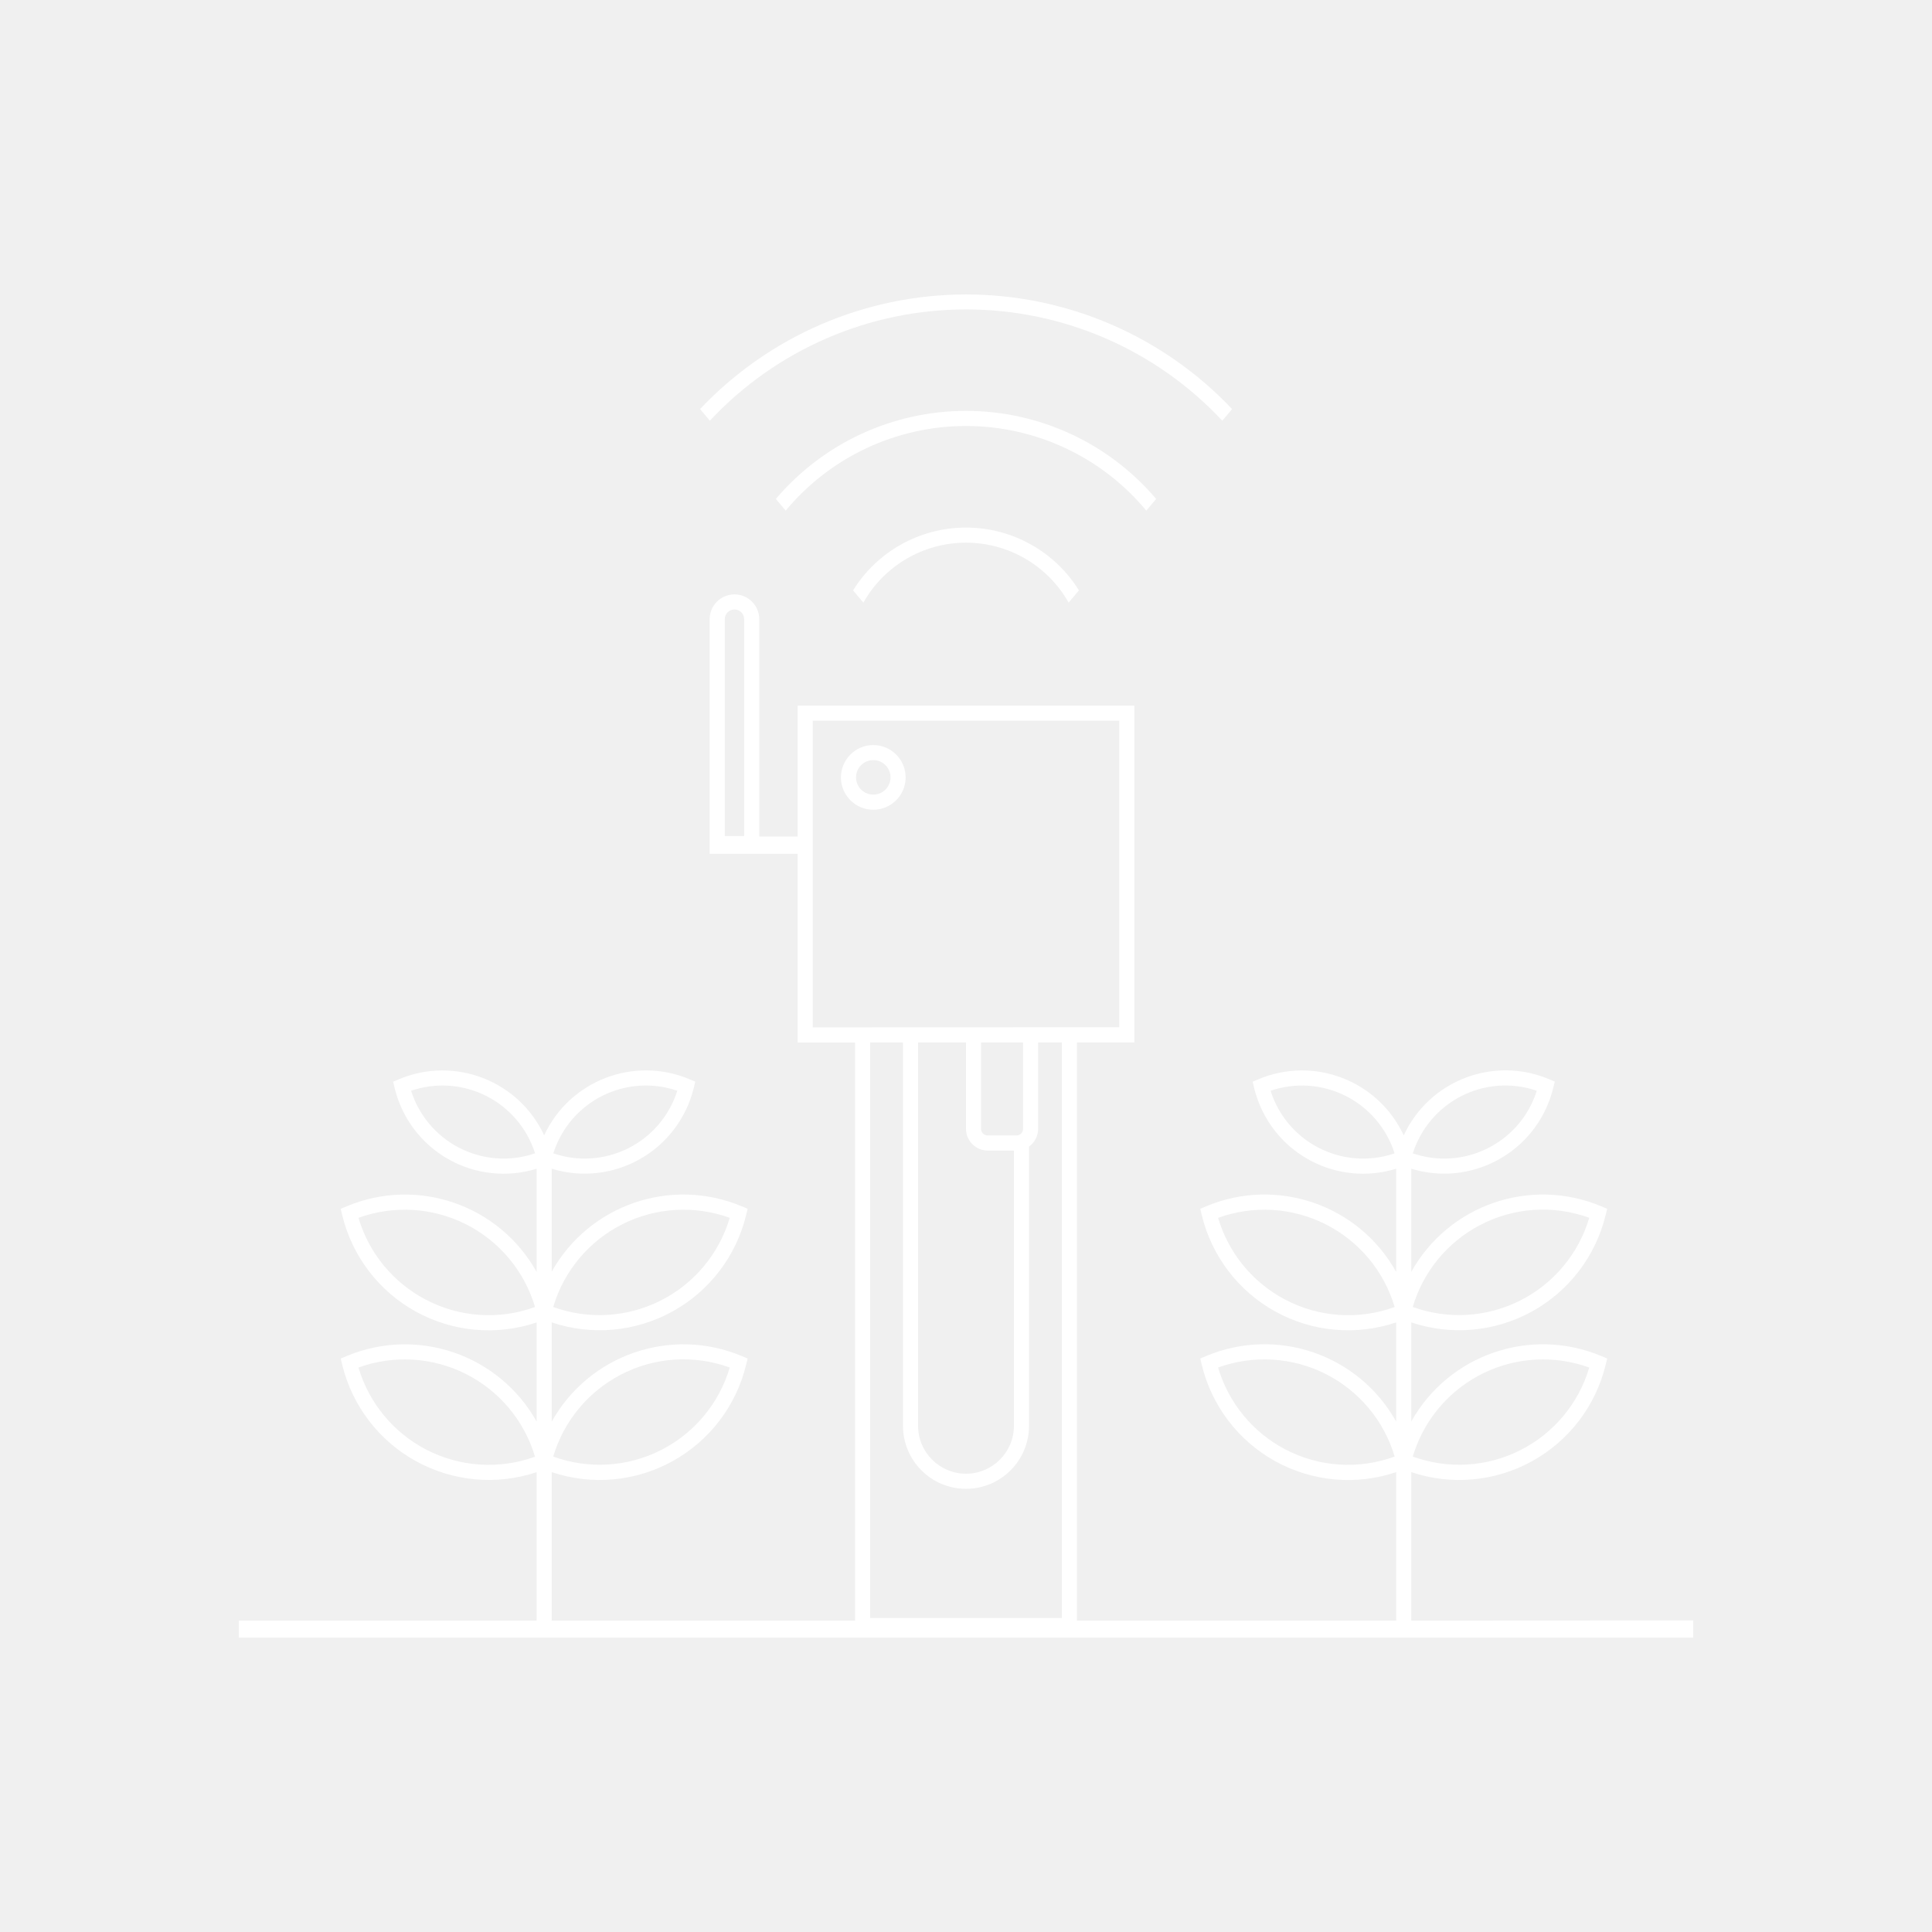
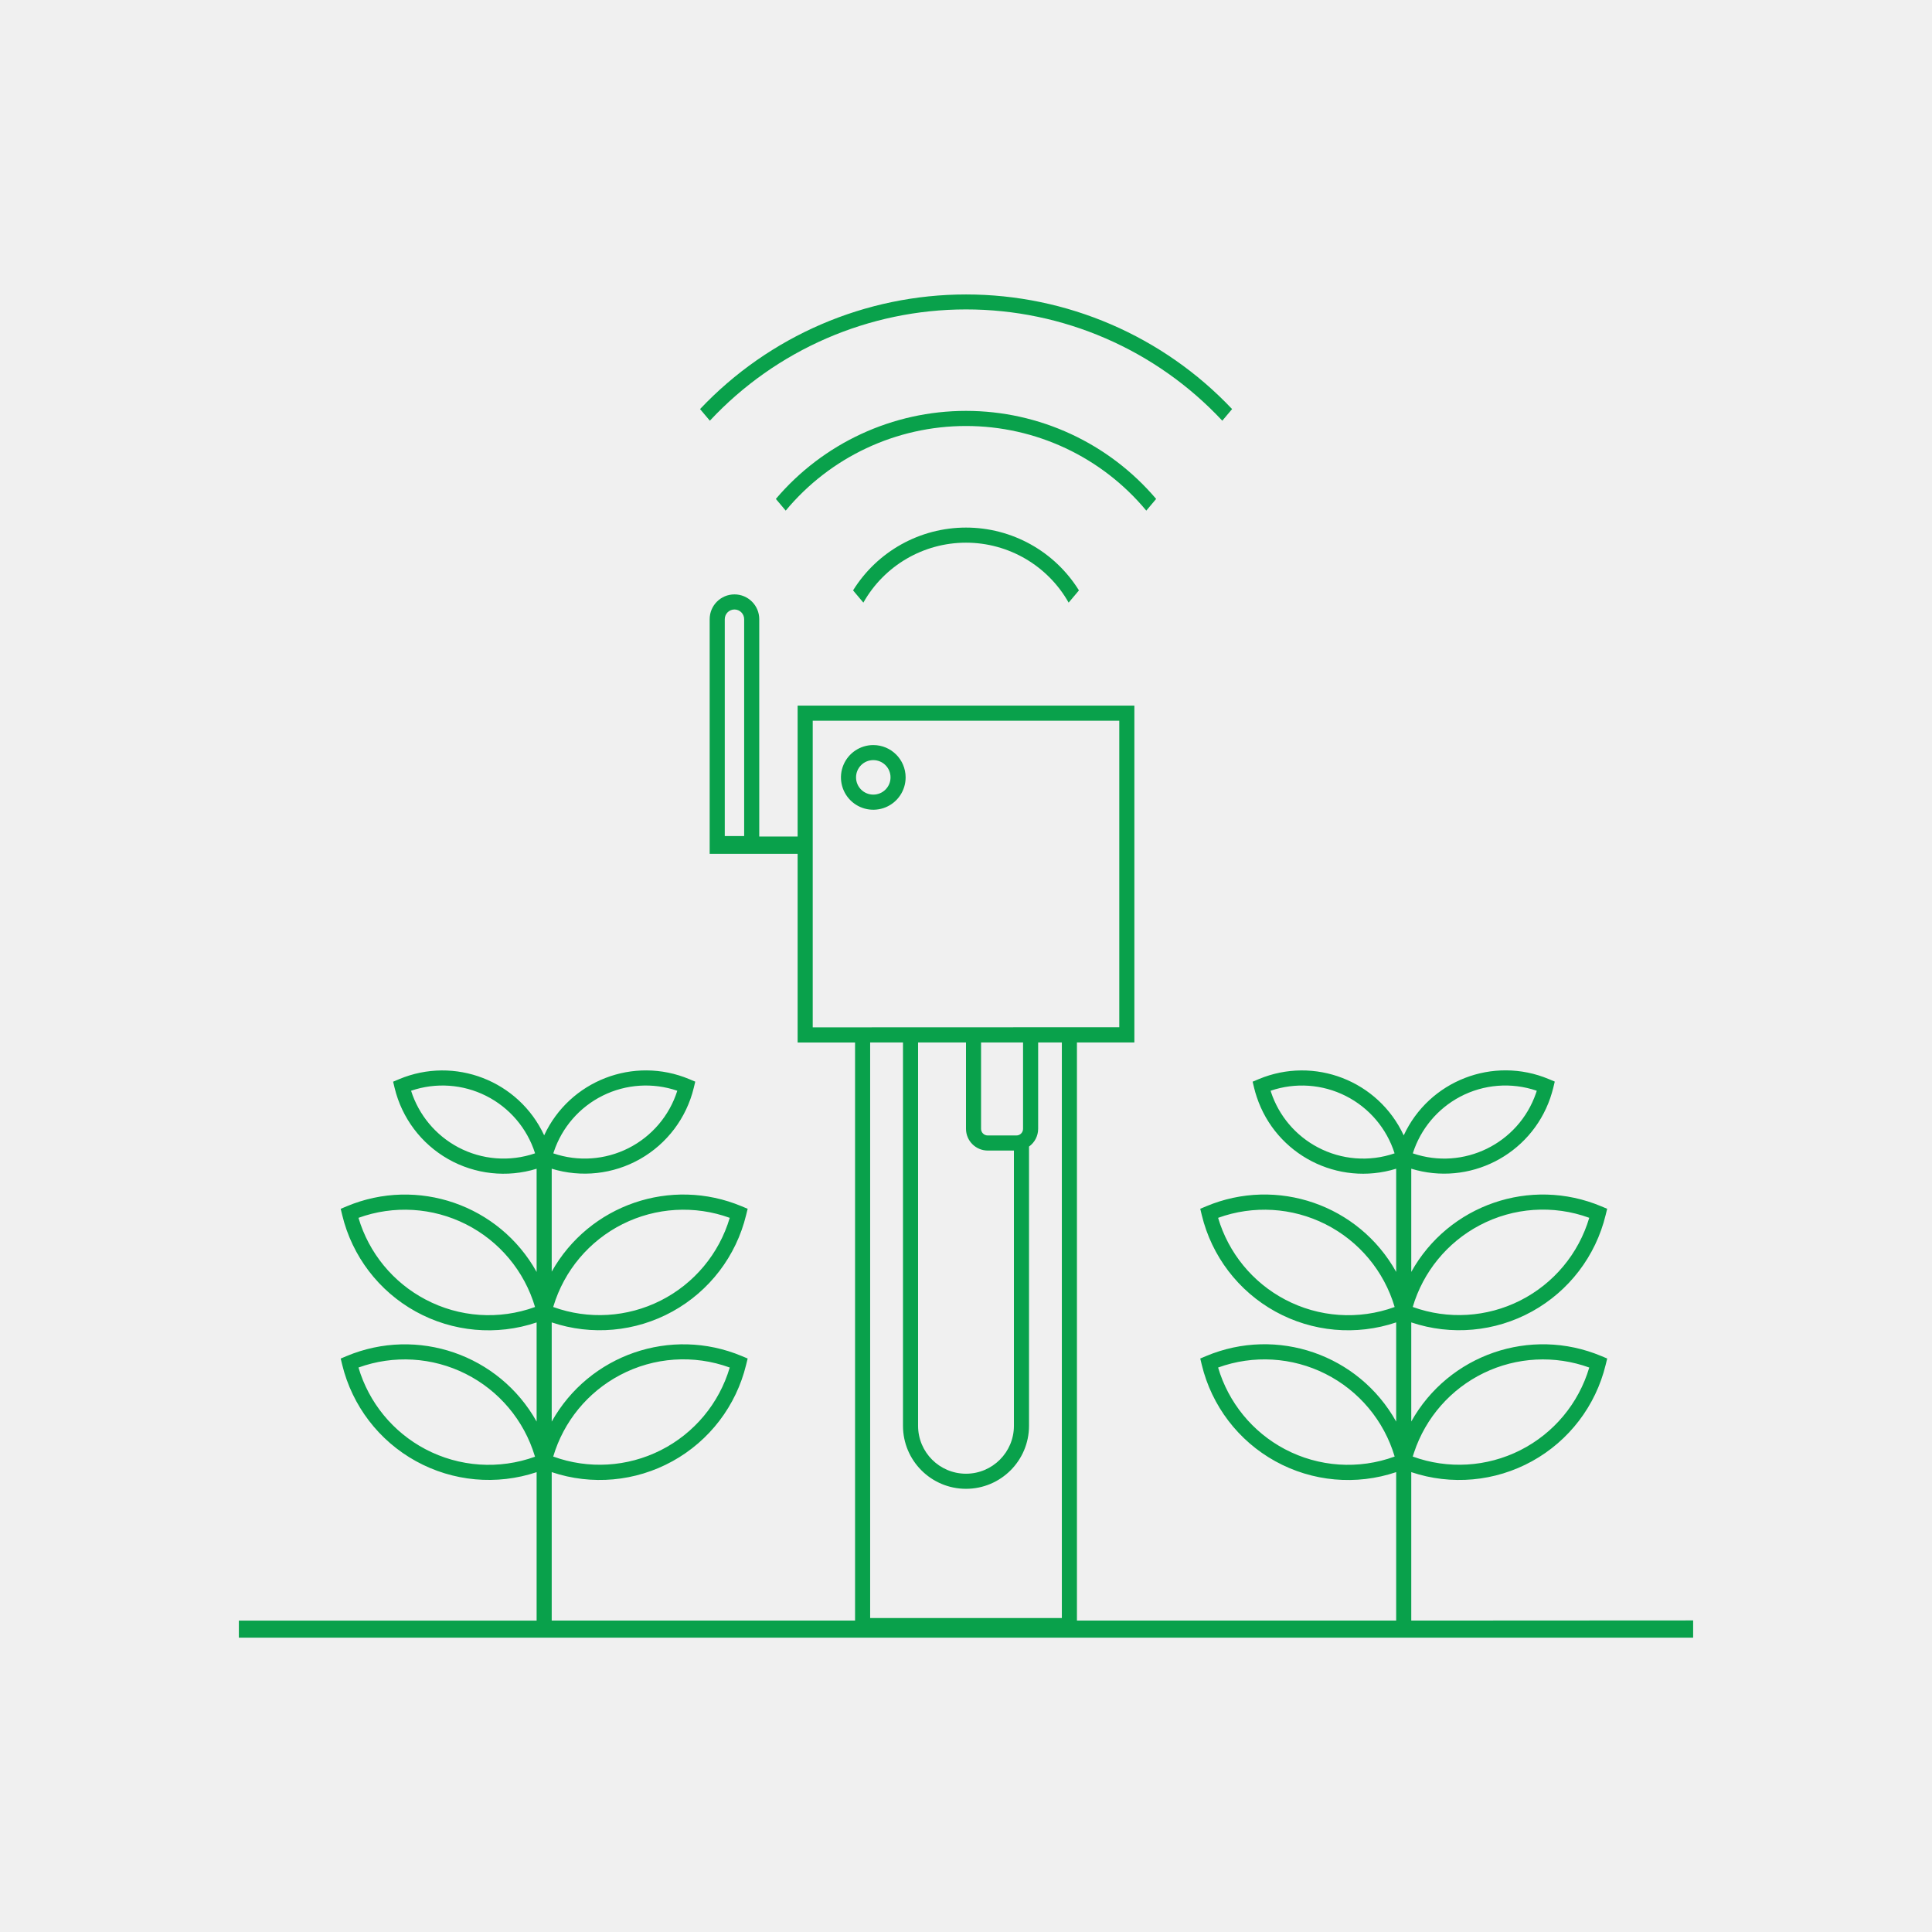
- <svg xmlns="http://www.w3.org/2000/svg" fill="#fff" viewBox="0 0 512 512">
+ <svg xmlns="http://www.w3.org/2000/svg" fill="#09a14b" style="background-color:#f2f2f2" viewBox="0 0 512 512">
  <g id="Smart_sensor">
    <path d="M231.45,197.45A8.57,8.57,0,1,0,240,206,8.57,8.57,0,0,0,231.45,197.45Zm0,13.13A4.57,4.57,0,1,1,236,206,4.56,4.56,0,0,1,231.45,210.58Z" />
    <path d="M374,429.47V390.13a39.93,39.93,0,0,0,51.52-28.45l.41-1.66-1.58-.66A40,40,0,0,0,374,376.71V350.45A39.93,39.93,0,0,0,425.51,322l.41-1.66-1.58-.66A39.93,39.93,0,0,0,374,337.07V309.72A29.75,29.75,0,0,0,410.83,291c.3-.88.57-1.8.8-2.71l.4-1.66-1.58-.66A29.72,29.72,0,0,0,372,300.89,29.72,29.72,0,0,0,333.53,286l-1.57.66.4,1.66c.19.79.42,1.58.68,2.36A29.7,29.7,0,0,0,370,309.72v27.35a39.93,39.93,0,0,0-50.35-17.39l-1.57.66.4,1.66A39.89,39.89,0,0,0,370,350.45v26.29a39.94,39.94,0,0,0-50.35-17.38l-1.57.66.4,1.66A39.89,39.89,0,0,0,370,390.13v39.34H285.4V276.26h15.22V187H211.38v34.69H201.21V164.09a6.57,6.57,0,0,0-13.14,0v62.19h23.31v50H226.6V429.47H146.21V390.13a39.93,39.93,0,0,0,51.52-28.45l.41-1.66-1.58-.66a40,40,0,0,0-50.35,17.38V350.45A39.93,39.93,0,0,0,197.73,322l.41-1.66-1.58-.66A40,40,0,0,0,146.21,337V309.72a29.75,29.75,0,0,0,37.64-21.41l.4-1.66-1.57-.66a29.74,29.74,0,0,0-38.47,14.88A29.73,29.73,0,0,0,105.75,286l-1.57.66.4,1.66a29.7,29.7,0,0,0,37.63,21.41v27.35a39.93,39.93,0,0,0-50.35-17.39l-1.57.66.4,1.66a39.89,39.89,0,0,0,51.52,28.45v26.27a40,40,0,0,0-50.35-17.36l-1.57.66.4,1.66a40,40,0,0,0,51.52,28.45v39.34H63.3V434H448.7v-4.57ZM197.21,221.57h-5.14V164.09a2.57,2.57,0,0,1,5.14,0Zm-32.9,142.84a35.85,35.85,0,0,1,29.08-2A35.94,35.94,0,0,1,146.61,386,36,36,0,0,1,164.31,364.41Zm-17.64-18.26a36,36,0,0,1,46.72-23.41,36,36,0,0,1-46.78,23.63Zm.08-40.86a25.72,25.72,0,0,1,32.74-16.23,25.73,25.73,0,0,1-32.86,16.59Zm-25.29-1.23a25.81,25.81,0,0,1-12.52-15,25.73,25.73,0,0,1,32.84,16.52.14.14,0,0,0,0,.07A25.69,25.69,0,0,1,121.46,304.06Zm-8.72,40.31A36,36,0,0,1,95,322.74a36,36,0,0,1,46.79,23.63A35.85,35.85,0,0,1,112.74,344.37Zm0,39.68A36,36,0,0,1,95,362.41a36,36,0,0,1,46.73,23.46l.06.17A36,36,0,0,1,112.74,384.05ZM215.38,272.26V191h81.24v81.23Zm46.38,32.65h6.94v72.94a12.7,12.7,0,0,1-25.4,0V276.26H256v22.89A5.77,5.77,0,0,0,261.76,304.91Zm0-4a1.76,1.76,0,0,1-1.77-1.76V276.26h11.13v22.89a1.76,1.76,0,0,1-1.76,1.76ZM281.4,428.79H230.6V276.26h8.7V377.85a16.7,16.7,0,0,0,33.4,0v-74a5.78,5.78,0,0,0,2.42-4.69V276.26h6.28Zm93.35-43.9a36,36,0,0,1,46.42-22.48A35.94,35.94,0,0,1,374.39,386C374.5,385.65,374.62,385.27,374.75,384.89Zm17.34-60.16a35.85,35.85,0,0,1,29.08-2,36,36,0,0,1-46.78,23.63A36,36,0,0,1,392.09,324.73Zm-5.16-34.08a25.66,25.66,0,0,1,20.33-1.59c-.06.22-.14.44-.21.65a25.73,25.73,0,0,1-32.64,15.94A25.85,25.85,0,0,1,386.93,290.65Zm-37.69,13.41a25.67,25.67,0,0,1-12.41-14.65c0-.12-.07-.24-.11-.35a25.74,25.74,0,0,1,32.86,16.59A25.68,25.68,0,0,1,349.24,304.06Zm-8.73,40.31a36,36,0,0,1-17.7-21.63,36,36,0,0,1,46.79,23.63A35.87,35.87,0,0,1,340.51,344.37Zm0,39.68a36,36,0,0,1-17.7-21.64A36,36,0,0,1,369.6,386,35.87,35.87,0,0,1,340.51,384.05Z" />
    <path d="M256,82a92.86,92.86,0,0,1,67.92,29.49l2.6-3.08a97,97,0,0,0-141,0l2.6,3.08A92.86,92.86,0,0,1,256,82Z" />
    <path d="M303.78,135.32l2.61-3.1a66.08,66.08,0,0,0-100.78,0l2.61,3.1a62.11,62.11,0,0,1,95.56,0Z" />
    <path d="M226.07,156.46l2.73,3.24a31.23,31.23,0,0,1,54.4,0l2.73-3.24a35.23,35.23,0,0,0-59.86,0Z" />
  </g>
</svg>
